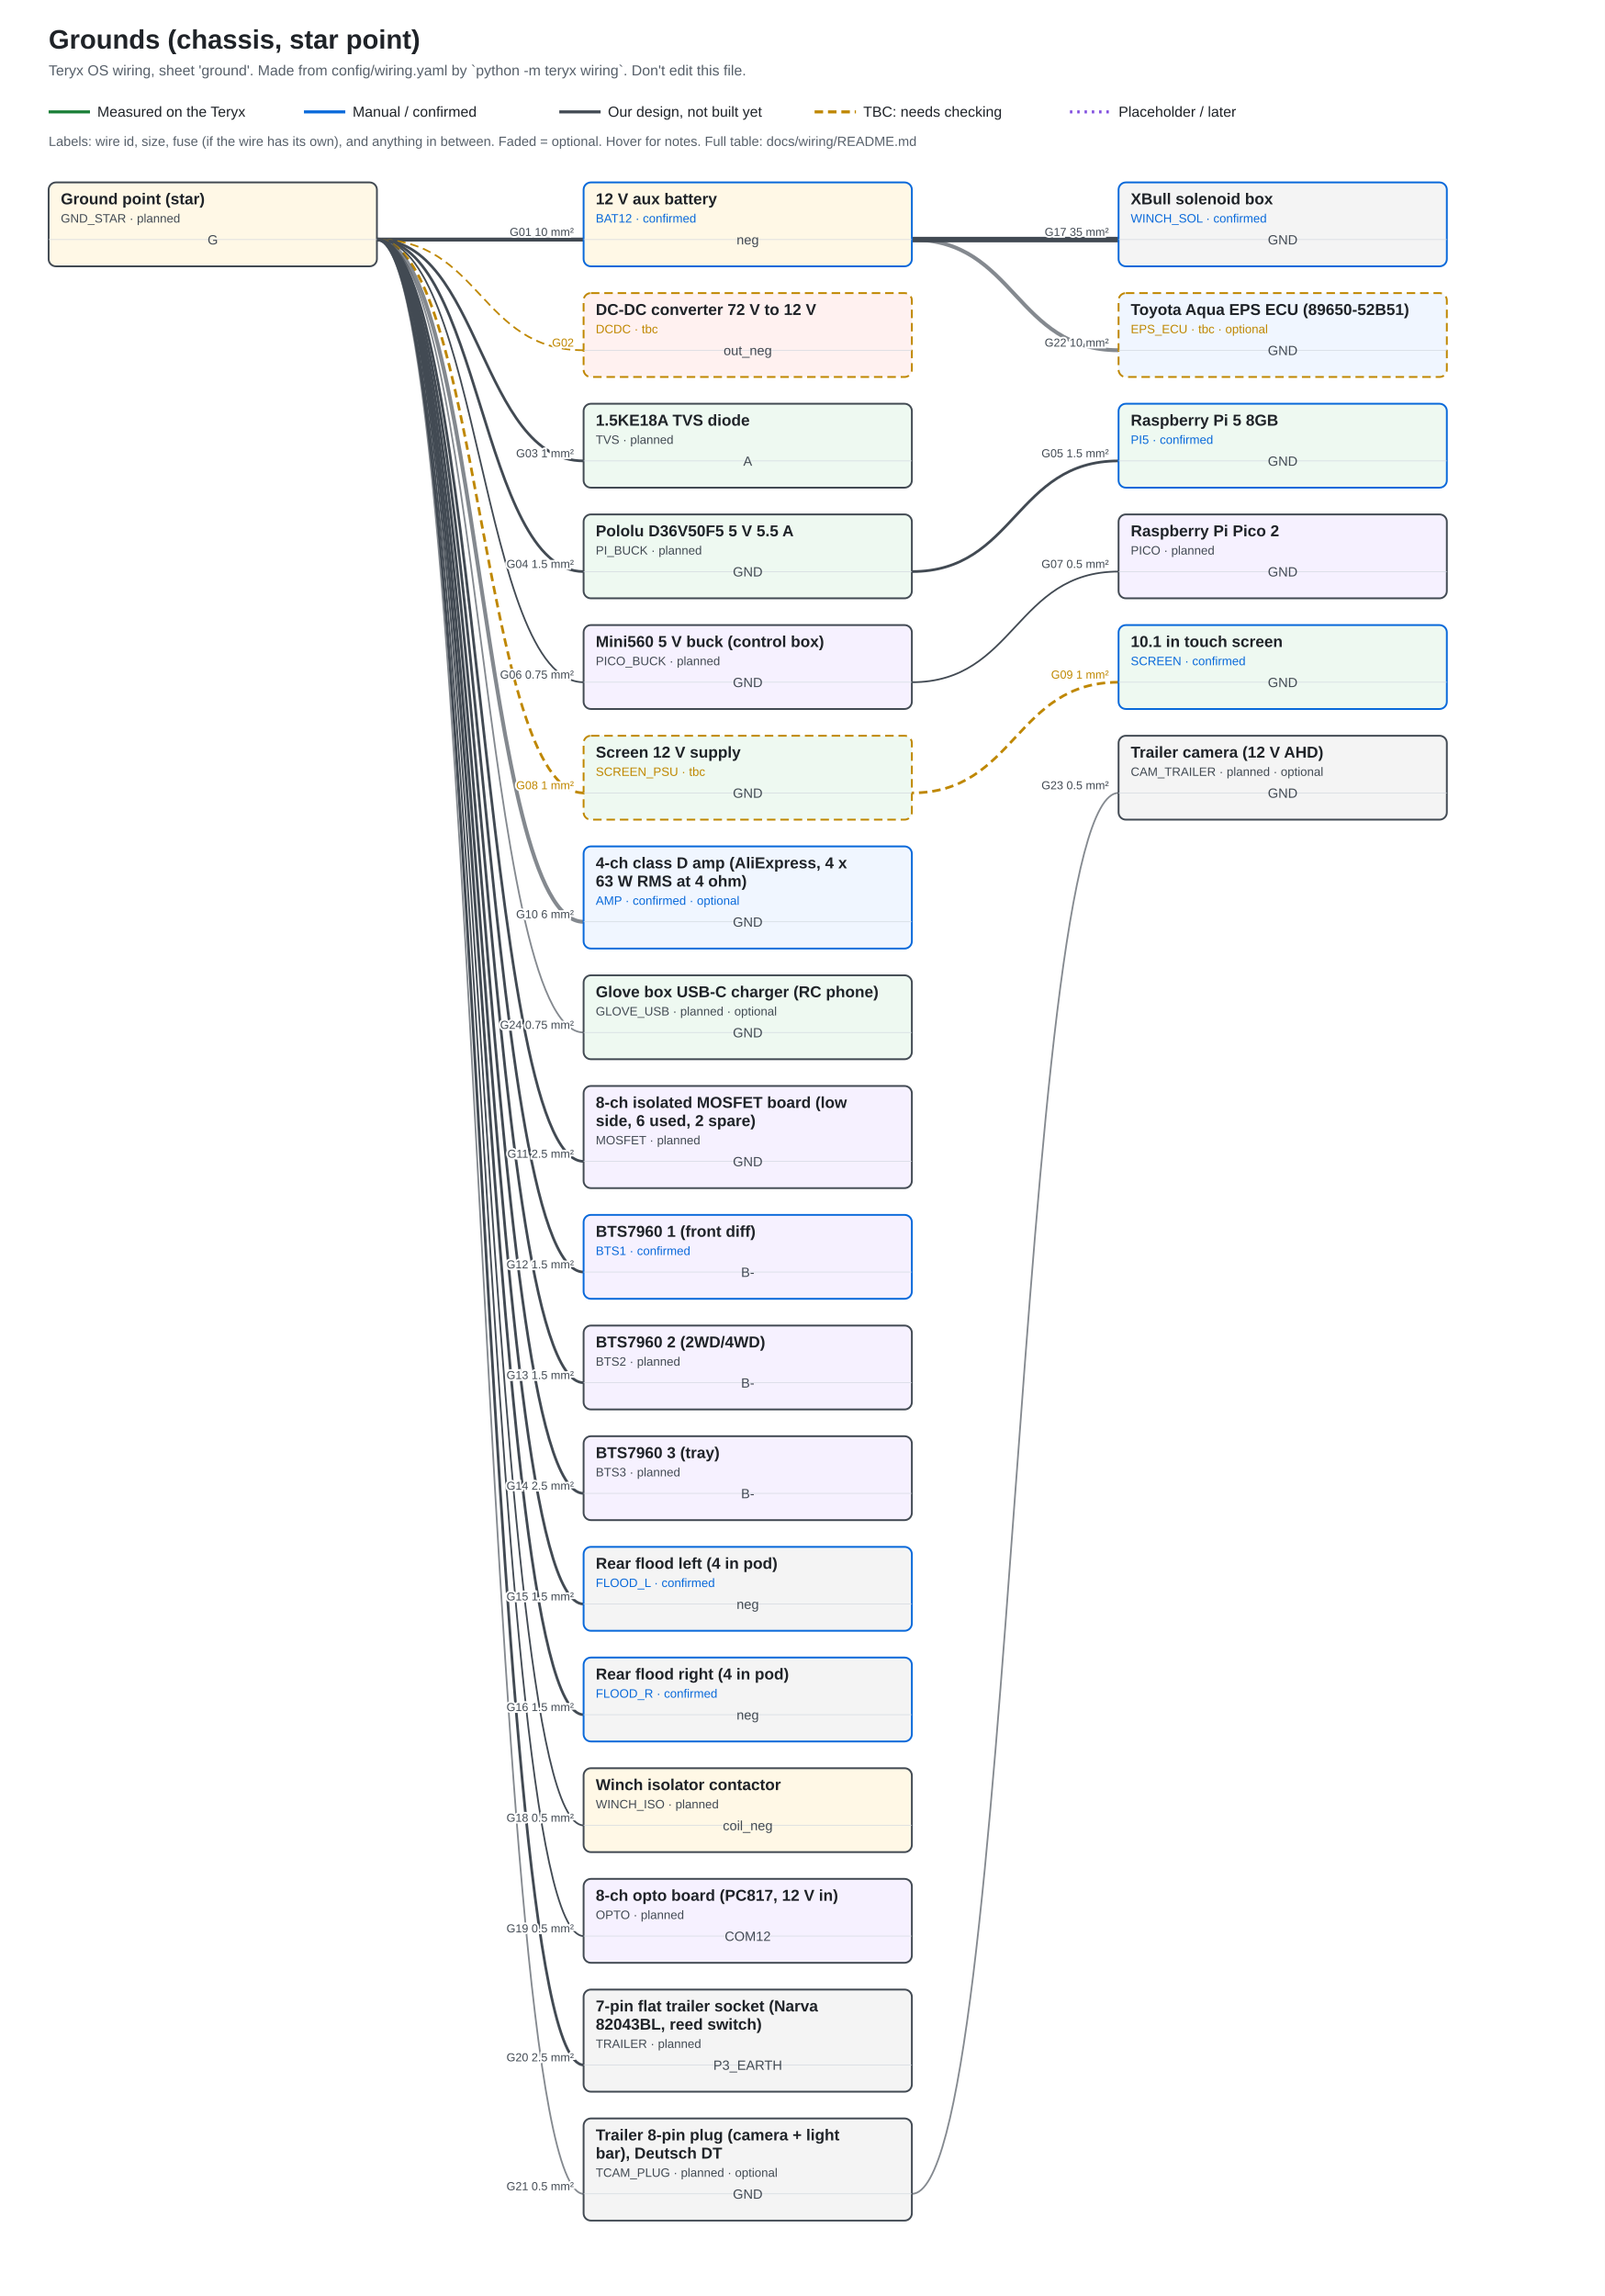
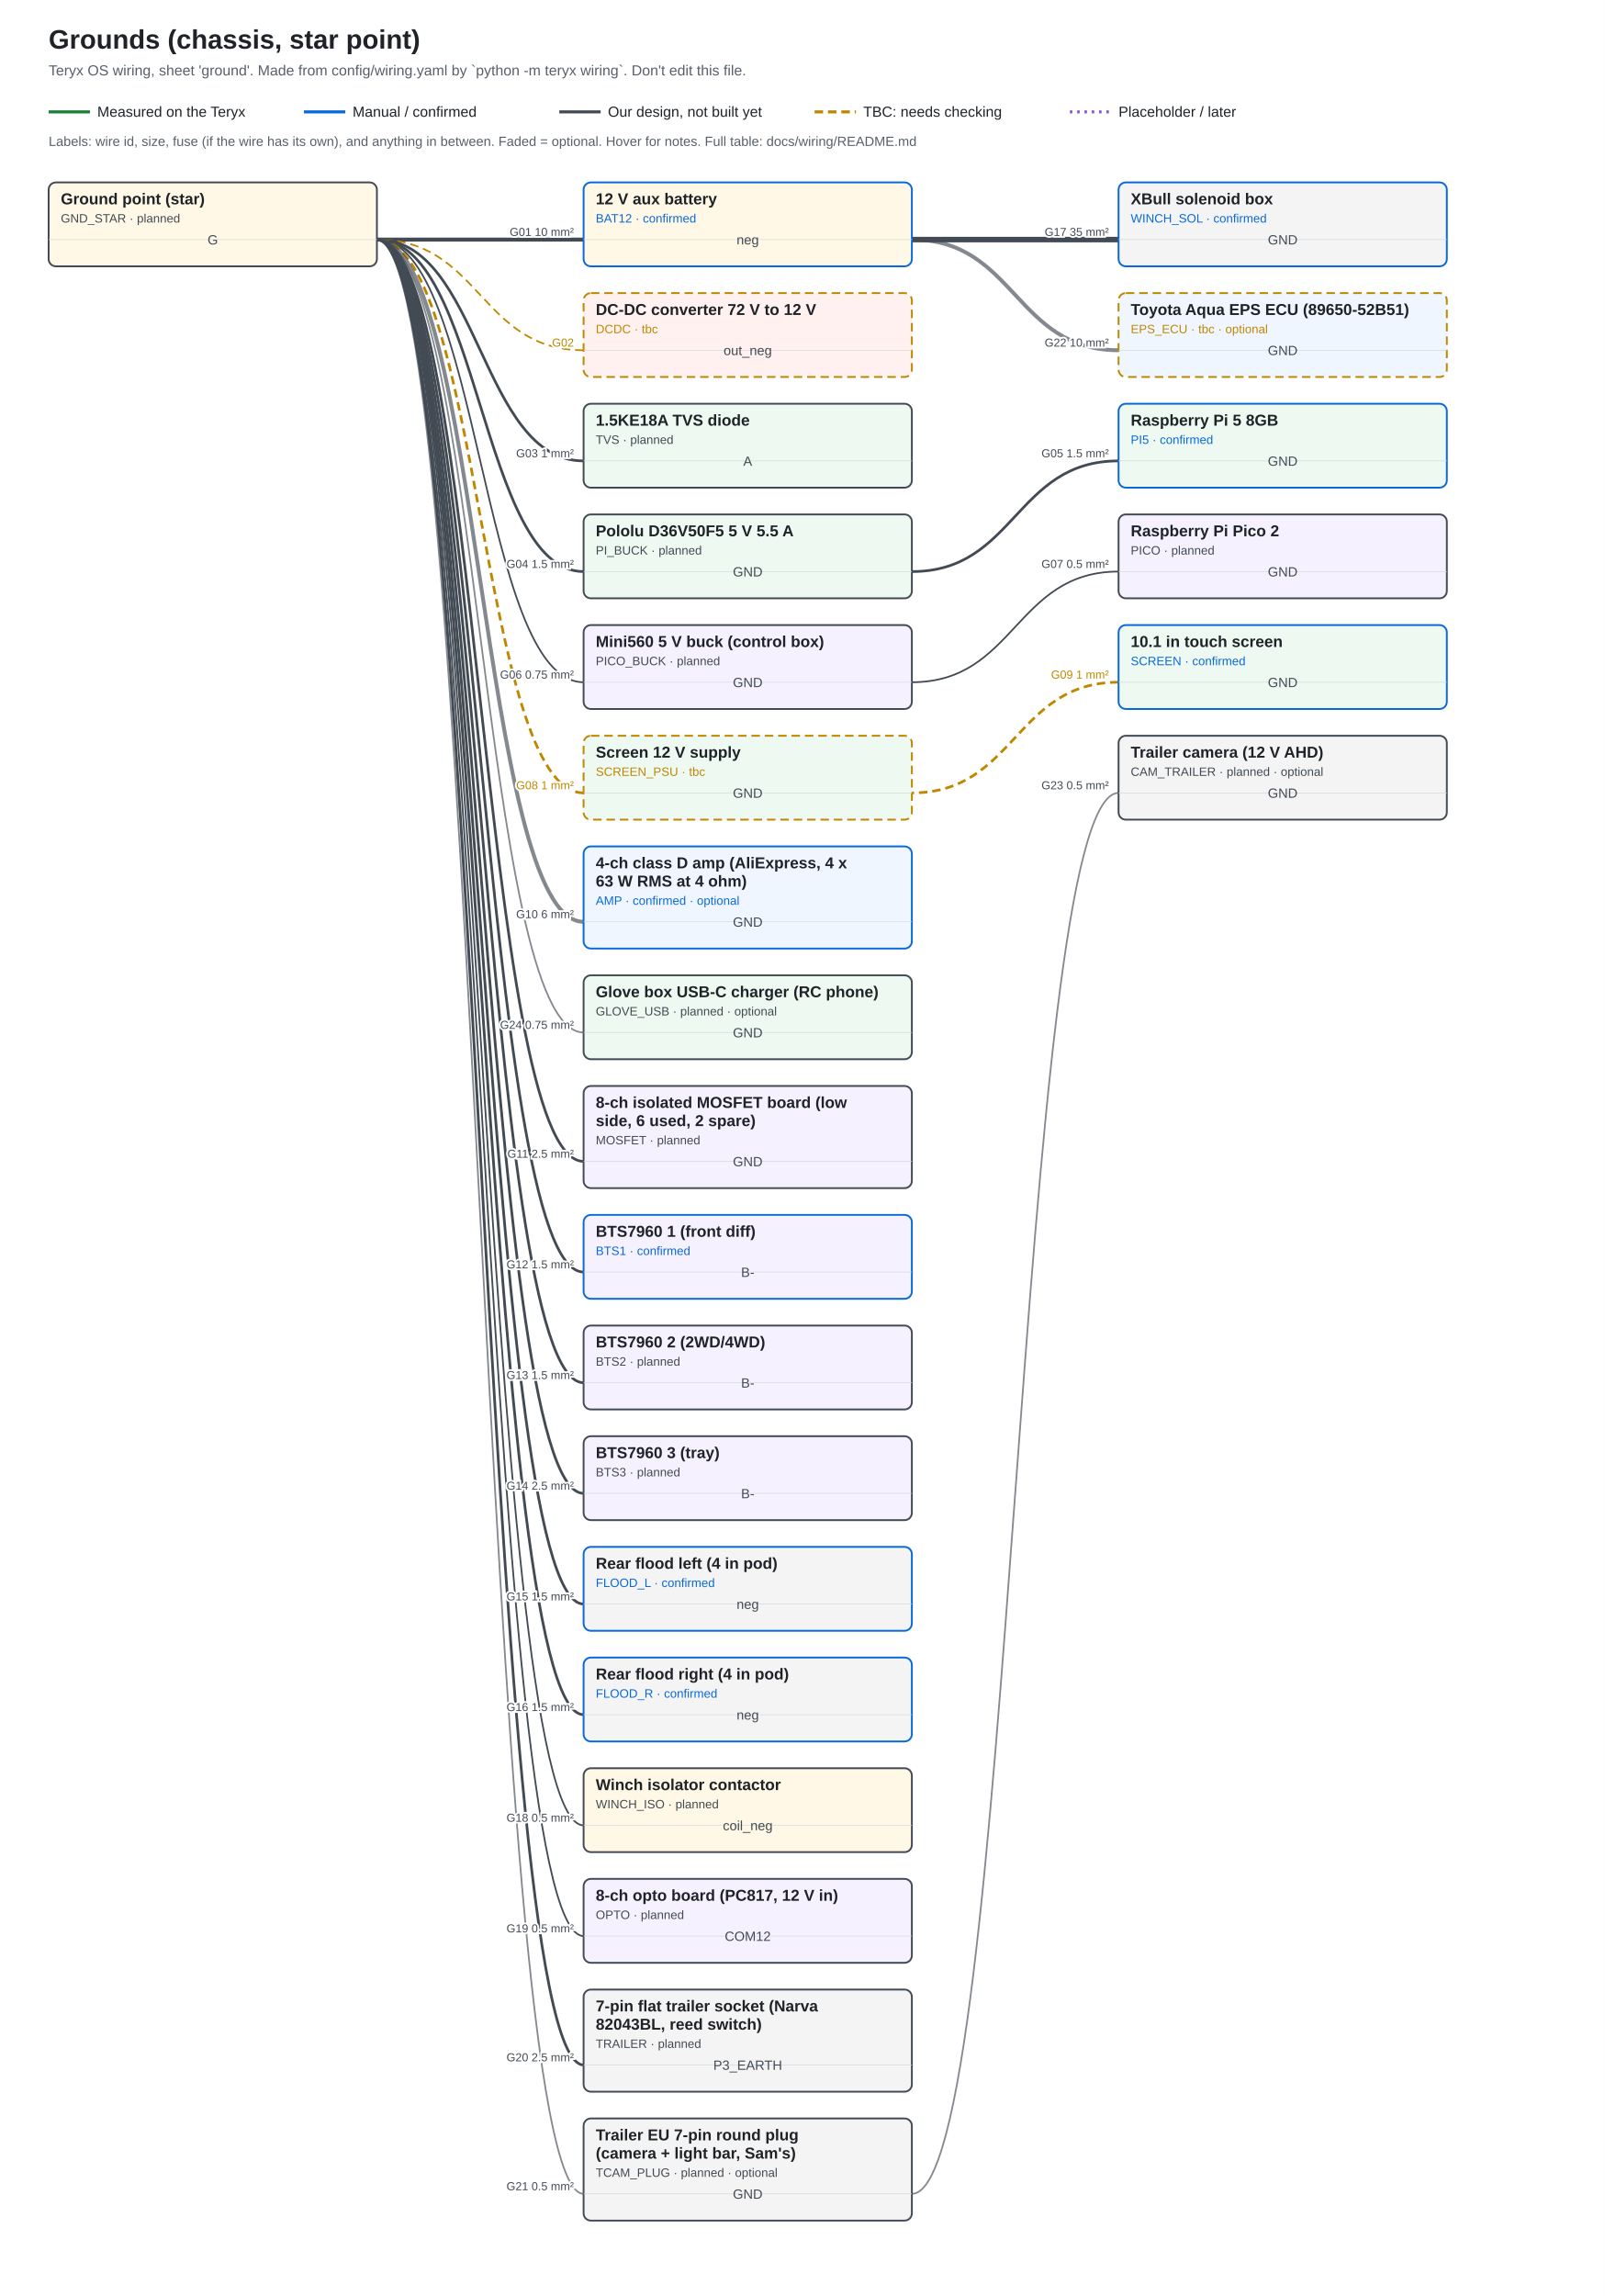
<svg xmlns="http://www.w3.org/2000/svg" viewBox="0 0 1320 1888" width="1320" height="1888" font-family="Arial, Helvetica, sans-serif" data-sheet="ground">
  <rect width="1320" height="1888" fill="#ffffff" />
  <text x="40" y="40" font-size="22" text-anchor="start" font-weight="bold" fill="#1f2328">Grounds (chassis, star point)</text>
  <text x="40" y="62" font-size="12" text-anchor="start" font-weight="normal" fill="#57606a">Teryx OS wiring, sheet 'ground'. Made from config/wiring.yaml by `python -m teryx wiring`. Don't edit this file.</text>
  <line x1="40" y1="92" x2="74" y2="92" stroke="#1a7f37" stroke-width="2.5" />
  <text x="80" y="96" font-size="12" text-anchor="start" font-weight="normal" fill="#1f2328">Measured on the Teryx</text>
  <line x1="250" y1="92" x2="284" y2="92" stroke="#0969da" stroke-width="2.5" />
  <text x="290" y="96" font-size="12" text-anchor="start" font-weight="normal" fill="#1f2328">Manual / confirmed</text>
  <line x1="460" y1="92" x2="494" y2="92" stroke="#424a53" stroke-width="2.5" />
  <text x="500" y="96" font-size="12" text-anchor="start" font-weight="normal" fill="#1f2328">Our design, not built yet</text>
  <line x1="670" y1="92" x2="704" y2="92" stroke="#bf8700" stroke-width="2.5" stroke-dasharray="7 4" />
  <text x="710" y="96" font-size="12" text-anchor="start" font-weight="normal" fill="#1f2328">TBC: needs checking</text>
  <line x1="880" y1="92" x2="914" y2="92" stroke="#8250df" stroke-width="2.5" stroke-dasharray="2 4" />
  <text x="920" y="96" font-size="12" text-anchor="start" font-weight="normal" fill="#1f2328">Placeholder / later</text>
  <text x="40" y="120" font-size="11" text-anchor="start" font-weight="normal" fill="#57606a">Labels: wire id, size, fuse (if the wire has its own), and anything in between. Faded = optional. Hover for notes. Full table: docs/wiring/README.md</text>
  <g data-wire="G01" data-from="BAT12.neg" data-to="GND_STAR.G" data-status="planned">
    <path d="M480,197 C395,197 395,197 310,197" fill="none" stroke="#424a53" stroke-width="3.2" />
  </g>
  <g data-wire="G02" data-from="DCDC.out_neg" data-to="GND_STAR.G" data-status="tbc">
    <path d="M480,288 C395,288 395,197 310,197" fill="none" stroke="#bf8700" stroke-width="1.4" stroke-dasharray="7 4" />
  </g>
  <g data-wire="G03" data-from="TVS.A" data-to="GND_STAR.G" data-status="planned">
    <path d="M480,379 C395,379 395,197 310,197" fill="none" stroke="#424a53" stroke-width="2.2" />
  </g>
  <g data-wire="G04" data-from="PI_BUCK.GND" data-to="GND_STAR.G" data-status="planned">
    <path d="M480,470 C395,470 395,197 310,197" fill="none" stroke="#424a53" stroke-width="2.2" />
  </g>
  <g data-wire="G05" data-from="PI5.GND" data-to="PI_BUCK.GND" data-status="planned">
    <path d="M920,379 C835,379 835,470 750,470" fill="none" stroke="#424a53" stroke-width="2.2" />
  </g>
  <g data-wire="G06" data-from="PICO_BUCK.GND" data-to="GND_STAR.G" data-status="planned">
    <path d="M480,561 C395,561 395,197 310,197" fill="none" stroke="#424a53" stroke-width="1.4" />
  </g>
  <g data-wire="G07" data-from="PICO.GND" data-to="PICO_BUCK.GND" data-status="planned">
    <path d="M920,470 C835,470 835,561 750,561" fill="none" stroke="#424a53" stroke-width="1.4" />
  </g>
  <g data-wire="G08" data-from="SCREEN_PSU.GND" data-to="GND_STAR.G" data-status="tbc">
    <path d="M480,652 C395,652 395,197 310,197" fill="none" stroke="#bf8700" stroke-width="2.2" stroke-dasharray="7 4" />
  </g>
  <g data-wire="G09" data-from="SCREEN.GND" data-to="SCREEN_PSU.GND" data-status="tbc">
    <path d="M920,561 C835,561 835,652 750,652" fill="none" stroke="#bf8700" stroke-width="2.2" stroke-dasharray="7 4" />
  </g>
  <g data-wire="G10" data-from="AMP.GND" data-to="GND_STAR.G" data-status="planned">
    <path d="M480,758 C395,758 395,197 310,197" fill="none" stroke="#424a53" stroke-width="3.2" stroke-opacity="0.65" />
  </g>
  <g data-wire="G24" data-from="GLOVE_USB.GND" data-to="GND_STAR.G" data-status="planned">
    <path d="M480,849 C395,849 395,197 310,197" fill="none" stroke="#424a53" stroke-width="1.4" stroke-opacity="0.65" />
  </g>
  <g data-wire="G11" data-from="MOSFET.GND" data-to="GND_STAR.G" data-status="planned">
    <path d="M480,955 C395,955 395,197 310,197" fill="none" stroke="#424a53" stroke-width="2.2" />
  </g>
  <g data-wire="G12" data-from="BTS1.B-" data-to="GND_STAR.G" data-status="planned">
    <path d="M480,1046 C395,1046 395,197 310,197" fill="none" stroke="#424a53" stroke-width="2.2" />
  </g>
  <g data-wire="G13" data-from="BTS2.B-" data-to="GND_STAR.G" data-status="planned">
    <path d="M480,1137 C395,1137 395,197 310,197" fill="none" stroke="#424a53" stroke-width="2.2" />
  </g>
  <g data-wire="G14" data-from="BTS3.B-" data-to="GND_STAR.G" data-status="planned">
    <path d="M480,1228 C395,1228 395,197 310,197" fill="none" stroke="#424a53" stroke-width="2.2" />
  </g>
  <g data-wire="G15" data-from="FLOOD_L.neg" data-to="GND_STAR.G" data-status="planned">
    <path d="M480,1319 C395,1319 395,197 310,197" fill="none" stroke="#424a53" stroke-width="2.2" />
  </g>
  <g data-wire="G16" data-from="FLOOD_R.neg" data-to="GND_STAR.G" data-status="planned">
    <path d="M480,1410 C395,1410 395,197 310,197" fill="none" stroke="#424a53" stroke-width="2.2" />
  </g>
  <g data-wire="G17" data-from="WINCH_SOL.GND" data-to="BAT12.neg" data-status="planned">
    <path d="M920,197 C835,197 835,197 750,197" fill="none" stroke="#424a53" stroke-width="4.5" />
  </g>
  <g data-wire="G18" data-from="WINCH_ISO.coil_neg" data-to="GND_STAR.G" data-status="planned">
    <path d="M480,1501 C395,1501 395,197 310,197" fill="none" stroke="#424a53" stroke-width="1.4" />
  </g>
  <g data-wire="G19" data-from="OPTO.COM12" data-to="GND_STAR.G" data-status="planned">
    <path d="M480,1592 C395,1592 395,197 310,197" fill="none" stroke="#424a53" stroke-width="1.4" />
  </g>
  <g data-wire="G20" data-from="TRAILER.P3_EARTH" data-to="GND_STAR.G" data-status="planned">
    <path d="M480,1698 C395,1698 395,197 310,197" fill="none" stroke="#424a53" stroke-width="2.2" />
  </g>
  <g data-wire="G21" data-from="TCAM_PLUG.GND" data-to="GND_STAR.G" data-status="planned">
    <path d="M480,1804 C395,1804 395,197 310,197" fill="none" stroke="#424a53" stroke-width="1.4" stroke-opacity="0.65" />
  </g>
  <g data-wire="G22" data-from="EPS_ECU.GND" data-to="BAT12.neg" data-status="planned">
    <path d="M920,288 C835,288 835,197 750,197" fill="none" stroke="#424a53" stroke-width="3.2" stroke-opacity="0.65" />
  </g>
  <g data-wire="G23" data-from="CAM_TRAILER.GND" data-to="TCAM_PLUG.GND" data-status="planned">
    <path d="M920,652 C835,652 835,1804 750,1804" fill="none" stroke="#424a53" stroke-width="1.4" stroke-opacity="0.65" />
  </g>
  <g data-device="GND_STAR" data-status="planned">
    <rect x="40" y="150" width="270" height="69" rx="6" fill="#fff8e6" stroke="#424a53" stroke-width="1.5" />
    <text x="50" y="168" font-size="13" text-anchor="start" font-weight="bold" fill="#1f2328">Ground point (star)</text>
    <text x="50" y="183" font-size="10" text-anchor="start" font-weight="normal" fill="#424a53">GND_STAR · planned</text>
    <line x1="40" y1="197" x2="310" y2="197" stroke="#d0d7de" stroke-width="0.5" />
    <text x="175" y="201" font-size="11" text-anchor="middle" font-weight="normal" fill="#424a53">G</text>
  </g>
  <g data-device="BAT12" data-status="confirmed">
    <rect x="480" y="150" width="270" height="69" rx="6" fill="#fff8e6" stroke="#0969da" stroke-width="1.5" />
    <text x="490" y="168" font-size="13" text-anchor="start" font-weight="bold" fill="#1f2328">12 V aux battery</text>
    <text x="490" y="183" font-size="10" text-anchor="start" font-weight="normal" fill="#0969da">BAT12 · confirmed</text>
    <line x1="480" y1="197" x2="750" y2="197" stroke="#d0d7de" stroke-width="0.5" />
    <text x="615" y="201" font-size="11" text-anchor="middle" font-weight="normal" fill="#424a53">neg</text>
  </g>
  <g data-device="DCDC" data-status="tbc">
    <rect x="480" y="241" width="270" height="69" rx="6" fill="#fff1f0" stroke="#bf8700" stroke-width="1.5" stroke-dasharray="7 4" />
    <text x="490" y="259" font-size="13" text-anchor="start" font-weight="bold" fill="#1f2328">DC-DC converter 72 V to 12 V</text>
    <text x="490" y="274" font-size="10" text-anchor="start" font-weight="normal" fill="#bf8700">DCDC · tbc</text>
    <line x1="480" y1="288" x2="750" y2="288" stroke="#d0d7de" stroke-width="0.5" />
    <text x="615" y="292" font-size="11" text-anchor="middle" font-weight="normal" fill="#424a53">out_neg</text>
  </g>
  <g data-device="TVS" data-status="planned">
    <rect x="480" y="332" width="270" height="69" rx="6" fill="#eef9f1" stroke="#424a53" stroke-width="1.5" />
    <text x="490" y="350" font-size="13" text-anchor="start" font-weight="bold" fill="#1f2328">1.5KE18A TVS diode</text>
    <text x="490" y="365" font-size="10" text-anchor="start" font-weight="normal" fill="#424a53">TVS · planned</text>
    <line x1="480" y1="379" x2="750" y2="379" stroke="#d0d7de" stroke-width="0.5" />
    <text x="615" y="383" font-size="11" text-anchor="middle" font-weight="normal" fill="#424a53">A</text>
  </g>
  <g data-device="PI_BUCK" data-status="planned">
    <rect x="480" y="423" width="270" height="69" rx="6" fill="#eef9f1" stroke="#424a53" stroke-width="1.5" />
    <text x="490" y="441" font-size="13" text-anchor="start" font-weight="bold" fill="#1f2328">Pololu D36V50F5 5 V 5.5 A</text>
    <text x="490" y="456" font-size="10" text-anchor="start" font-weight="normal" fill="#424a53">PI_BUCK · planned</text>
    <line x1="480" y1="470" x2="750" y2="470" stroke="#d0d7de" stroke-width="0.5" />
    <text x="615" y="474" font-size="11" text-anchor="middle" font-weight="normal" fill="#424a53">GND</text>
  </g>
  <g data-device="PICO_BUCK" data-status="planned">
    <rect x="480" y="514" width="270" height="69" rx="6" fill="#f6f1ff" stroke="#424a53" stroke-width="1.5" />
    <text x="490" y="532" font-size="13" text-anchor="start" font-weight="bold" fill="#1f2328">Mini560 5 V buck (control box)</text>
    <text x="490" y="547" font-size="10" text-anchor="start" font-weight="normal" fill="#424a53">PICO_BUCK · planned</text>
    <line x1="480" y1="561" x2="750" y2="561" stroke="#d0d7de" stroke-width="0.5" />
    <text x="615" y="565" font-size="11" text-anchor="middle" font-weight="normal" fill="#424a53">GND</text>
  </g>
  <g data-device="SCREEN_PSU" data-status="tbc">
    <rect x="480" y="605" width="270" height="69" rx="6" fill="#eef9f1" stroke="#bf8700" stroke-width="1.5" stroke-dasharray="7 4" />
    <text x="490" y="623" font-size="13" text-anchor="start" font-weight="bold" fill="#1f2328">Screen 12 V supply</text>
    <text x="490" y="638" font-size="10" text-anchor="start" font-weight="normal" fill="#bf8700">SCREEN_PSU · tbc</text>
    <line x1="480" y1="652" x2="750" y2="652" stroke="#d0d7de" stroke-width="0.5" />
    <text x="615" y="656" font-size="11" text-anchor="middle" font-weight="normal" fill="#424a53">GND</text>
  </g>
  <g data-device="AMP" data-status="confirmed">
    <rect x="480" y="696" width="270" height="84" rx="6" fill="#f0f6ff" stroke="#0969da" stroke-width="1.5" />
    <text x="490" y="714" font-size="13" text-anchor="start" font-weight="bold" fill="#1f2328">4-ch class D amp (AliExpress, 4 x</text>
    <text x="490" y="729" font-size="13" text-anchor="start" font-weight="bold" fill="#1f2328">63 W RMS at 4 ohm)</text>
    <text x="490" y="744" font-size="10" text-anchor="start" font-weight="normal" fill="#0969da">AMP · confirmed · optional</text>
    <line x1="480" y1="758" x2="750" y2="758" stroke="#d0d7de" stroke-width="0.5" />
    <text x="615" y="762" font-size="11" text-anchor="middle" font-weight="normal" fill="#424a53">GND</text>
  </g>
  <g data-device="GLOVE_USB" data-status="planned">
    <rect x="480" y="802" width="270" height="69" rx="6" fill="#eef9f1" stroke="#424a53" stroke-width="1.5" />
    <text x="490" y="820" font-size="13" text-anchor="start" font-weight="bold" fill="#1f2328">Glove box USB-C charger (RC phone)</text>
    <text x="490" y="835" font-size="10" text-anchor="start" font-weight="normal" fill="#424a53">GLOVE_USB · planned · optional</text>
    <line x1="480" y1="849" x2="750" y2="849" stroke="#d0d7de" stroke-width="0.5" />
    <text x="615" y="853" font-size="11" text-anchor="middle" font-weight="normal" fill="#424a53">GND</text>
  </g>
  <g data-device="MOSFET" data-status="planned">
    <rect x="480" y="893" width="270" height="84" rx="6" fill="#f6f1ff" stroke="#424a53" stroke-width="1.5" />
    <text x="490" y="911" font-size="13" text-anchor="start" font-weight="bold" fill="#1f2328">8-ch isolated MOSFET board (low</text>
    <text x="490" y="926" font-size="13" text-anchor="start" font-weight="bold" fill="#1f2328">side, 6 used, 2 spare)</text>
    <text x="490" y="941" font-size="10" text-anchor="start" font-weight="normal" fill="#424a53">MOSFET · planned</text>
    <line x1="480" y1="955" x2="750" y2="955" stroke="#d0d7de" stroke-width="0.5" />
    <text x="615" y="959" font-size="11" text-anchor="middle" font-weight="normal" fill="#424a53">GND</text>
  </g>
  <g data-device="BTS1" data-status="confirmed">
    <rect x="480" y="999" width="270" height="69" rx="6" fill="#f6f1ff" stroke="#0969da" stroke-width="1.5" />
    <text x="490" y="1017" font-size="13" text-anchor="start" font-weight="bold" fill="#1f2328">BTS7960 1 (front diff)</text>
    <text x="490" y="1032" font-size="10" text-anchor="start" font-weight="normal" fill="#0969da">BTS1 · confirmed</text>
    <line x1="480" y1="1046" x2="750" y2="1046" stroke="#d0d7de" stroke-width="0.5" />
    <text x="615" y="1050" font-size="11" text-anchor="middle" font-weight="normal" fill="#424a53">B-</text>
  </g>
  <g data-device="BTS2" data-status="planned">
    <rect x="480" y="1090" width="270" height="69" rx="6" fill="#f6f1ff" stroke="#424a53" stroke-width="1.5" />
    <text x="490" y="1108" font-size="13" text-anchor="start" font-weight="bold" fill="#1f2328">BTS7960 2 (2WD/4WD)</text>
    <text x="490" y="1123" font-size="10" text-anchor="start" font-weight="normal" fill="#424a53">BTS2 · planned</text>
    <line x1="480" y1="1137" x2="750" y2="1137" stroke="#d0d7de" stroke-width="0.5" />
    <text x="615" y="1141" font-size="11" text-anchor="middle" font-weight="normal" fill="#424a53">B-</text>
  </g>
  <g data-device="BTS3" data-status="planned">
    <rect x="480" y="1181" width="270" height="69" rx="6" fill="#f6f1ff" stroke="#424a53" stroke-width="1.5" />
    <text x="490" y="1199" font-size="13" text-anchor="start" font-weight="bold" fill="#1f2328">BTS7960 3 (tray)</text>
    <text x="490" y="1214" font-size="10" text-anchor="start" font-weight="normal" fill="#424a53">BTS3 · planned</text>
    <line x1="480" y1="1228" x2="750" y2="1228" stroke="#d0d7de" stroke-width="0.5" />
    <text x="615" y="1232" font-size="11" text-anchor="middle" font-weight="normal" fill="#424a53">B-</text>
  </g>
  <g data-device="FLOOD_L" data-status="confirmed">
    <rect x="480" y="1272" width="270" height="69" rx="6" fill="#f4f4f4" stroke="#0969da" stroke-width="1.5" />
    <text x="490" y="1290" font-size="13" text-anchor="start" font-weight="bold" fill="#1f2328">Rear flood left (4 in pod)</text>
    <text x="490" y="1305" font-size="10" text-anchor="start" font-weight="normal" fill="#0969da">FLOOD_L · confirmed</text>
    <line x1="480" y1="1319" x2="750" y2="1319" stroke="#d0d7de" stroke-width="0.5" />
    <text x="615" y="1323" font-size="11" text-anchor="middle" font-weight="normal" fill="#424a53">neg</text>
  </g>
  <g data-device="FLOOD_R" data-status="confirmed">
    <rect x="480" y="1363" width="270" height="69" rx="6" fill="#f4f4f4" stroke="#0969da" stroke-width="1.5" />
    <text x="490" y="1381" font-size="13" text-anchor="start" font-weight="bold" fill="#1f2328">Rear flood right (4 in pod)</text>
    <text x="490" y="1396" font-size="10" text-anchor="start" font-weight="normal" fill="#0969da">FLOOD_R · confirmed</text>
    <line x1="480" y1="1410" x2="750" y2="1410" stroke="#d0d7de" stroke-width="0.5" />
    <text x="615" y="1414" font-size="11" text-anchor="middle" font-weight="normal" fill="#424a53">neg</text>
  </g>
  <g data-device="WINCH_ISO" data-status="planned">
    <rect x="480" y="1454" width="270" height="69" rx="6" fill="#fff8e6" stroke="#424a53" stroke-width="1.5" />
    <text x="490" y="1472" font-size="13" text-anchor="start" font-weight="bold" fill="#1f2328">Winch isolator contactor</text>
    <text x="490" y="1487" font-size="10" text-anchor="start" font-weight="normal" fill="#424a53">WINCH_ISO · planned</text>
    <line x1="480" y1="1501" x2="750" y2="1501" stroke="#d0d7de" stroke-width="0.5" />
    <text x="615" y="1505" font-size="11" text-anchor="middle" font-weight="normal" fill="#424a53">coil_neg</text>
  </g>
  <g data-device="OPTO" data-status="planned">
    <rect x="480" y="1545" width="270" height="69" rx="6" fill="#f6f1ff" stroke="#424a53" stroke-width="1.5" />
    <text x="490" y="1563" font-size="13" text-anchor="start" font-weight="bold" fill="#1f2328">8-ch opto board (PC817, 12 V in)</text>
    <text x="490" y="1578" font-size="10" text-anchor="start" font-weight="normal" fill="#424a53">OPTO · planned</text>
    <line x1="480" y1="1592" x2="750" y2="1592" stroke="#d0d7de" stroke-width="0.5" />
    <text x="615" y="1596" font-size="11" text-anchor="middle" font-weight="normal" fill="#424a53">COM12</text>
  </g>
  <g data-device="TRAILER" data-status="planned">
    <rect x="480" y="1636" width="270" height="84" rx="6" fill="#f4f4f4" stroke="#424a53" stroke-width="1.5" />
    <text x="490" y="1654" font-size="13" text-anchor="start" font-weight="bold" fill="#1f2328">7-pin flat trailer socket (Narva</text>
    <text x="490" y="1669" font-size="13" text-anchor="start" font-weight="bold" fill="#1f2328">82043BL, reed switch)</text>
    <text x="490" y="1684" font-size="10" text-anchor="start" font-weight="normal" fill="#424a53">TRAILER · planned</text>
    <line x1="480" y1="1698" x2="750" y2="1698" stroke="#d0d7de" stroke-width="0.5" />
    <text x="615" y="1702" font-size="11" text-anchor="middle" font-weight="normal" fill="#424a53">P3_EARTH</text>
  </g>
  <g data-device="TCAM_PLUG" data-status="planned">
    <rect x="480" y="1742" width="270" height="84" rx="6" fill="#f4f4f4" stroke="#424a53" stroke-width="1.5" />
-     <text x="490" y="1760" font-size="13" text-anchor="start" font-weight="bold" fill="#1f2328">Trailer 8-pin plug (camera + light</text>
-     <text x="490" y="1775" font-size="13" text-anchor="start" font-weight="bold" fill="#1f2328">bar), Deutsch DT</text>
+     <text x="490" y="1760" font-size="13" text-anchor="start" font-weight="bold" fill="#1f2328">Trailer EU 7-pin round plug</text>
+     <text x="490" y="1775" font-size="13" text-anchor="start" font-weight="bold" fill="#1f2328">(camera + light bar, Sam's)</text>
    <text x="490" y="1790" font-size="10" text-anchor="start" font-weight="normal" fill="#424a53">TCAM_PLUG · planned · optional</text>
    <line x1="480" y1="1804" x2="750" y2="1804" stroke="#d0d7de" stroke-width="0.5" />
    <text x="615" y="1808" font-size="11" text-anchor="middle" font-weight="normal" fill="#424a53">GND</text>
  </g>
  <g data-device="WINCH_SOL" data-status="confirmed">
    <rect x="920" y="150" width="270" height="69" rx="6" fill="#f4f4f4" stroke="#0969da" stroke-width="1.5" />
    <text x="930" y="168" font-size="13" text-anchor="start" font-weight="bold" fill="#1f2328">XBull solenoid box</text>
    <text x="930" y="183" font-size="10" text-anchor="start" font-weight="normal" fill="#0969da">WINCH_SOL · confirmed</text>
    <line x1="920" y1="197" x2="1190" y2="197" stroke="#d0d7de" stroke-width="0.5" />
    <text x="1055" y="201" font-size="11" text-anchor="middle" font-weight="normal" fill="#424a53">GND</text>
  </g>
  <g data-device="EPS_ECU" data-status="tbc">
    <rect x="920" y="241" width="270" height="69" rx="6" fill="#f0f6ff" stroke="#bf8700" stroke-width="1.5" stroke-dasharray="7 4" />
    <text x="930" y="259" font-size="13" text-anchor="start" font-weight="bold" fill="#1f2328">Toyota Aqua EPS ECU (89650-52B51)</text>
    <text x="930" y="274" font-size="10" text-anchor="start" font-weight="normal" fill="#bf8700">EPS_ECU · tbc · optional</text>
    <line x1="920" y1="288" x2="1190" y2="288" stroke="#d0d7de" stroke-width="0.5" />
    <text x="1055" y="292" font-size="11" text-anchor="middle" font-weight="normal" fill="#424a53">GND</text>
  </g>
  <g data-device="PI5" data-status="confirmed">
    <rect x="920" y="332" width="270" height="69" rx="6" fill="#eef9f1" stroke="#0969da" stroke-width="1.5" />
    <text x="930" y="350" font-size="13" text-anchor="start" font-weight="bold" fill="#1f2328">Raspberry Pi 5 8GB</text>
    <text x="930" y="365" font-size="10" text-anchor="start" font-weight="normal" fill="#0969da">PI5 · confirmed</text>
    <line x1="920" y1="379" x2="1190" y2="379" stroke="#d0d7de" stroke-width="0.5" />
    <text x="1055" y="383" font-size="11" text-anchor="middle" font-weight="normal" fill="#424a53">GND</text>
  </g>
  <g data-device="PICO" data-status="planned">
    <rect x="920" y="423" width="270" height="69" rx="6" fill="#f6f1ff" stroke="#424a53" stroke-width="1.5" />
    <text x="930" y="441" font-size="13" text-anchor="start" font-weight="bold" fill="#1f2328">Raspberry Pi Pico 2</text>
    <text x="930" y="456" font-size="10" text-anchor="start" font-weight="normal" fill="#424a53">PICO · planned</text>
    <line x1="920" y1="470" x2="1190" y2="470" stroke="#d0d7de" stroke-width="0.5" />
    <text x="1055" y="474" font-size="11" text-anchor="middle" font-weight="normal" fill="#424a53">GND</text>
  </g>
  <g data-device="SCREEN" data-status="confirmed">
    <rect x="920" y="514" width="270" height="69" rx="6" fill="#eef9f1" stroke="#0969da" stroke-width="1.5" />
    <text x="930" y="532" font-size="13" text-anchor="start" font-weight="bold" fill="#1f2328">10.1 in touch screen</text>
    <text x="930" y="547" font-size="10" text-anchor="start" font-weight="normal" fill="#0969da">SCREEN · confirmed</text>
    <line x1="920" y1="561" x2="1190" y2="561" stroke="#d0d7de" stroke-width="0.5" />
    <text x="1055" y="565" font-size="11" text-anchor="middle" font-weight="normal" fill="#424a53">GND</text>
  </g>
  <g data-device="CAM_TRAILER" data-status="planned">
    <rect x="920" y="605" width="270" height="69" rx="6" fill="#f4f4f4" stroke="#424a53" stroke-width="1.5" />
    <text x="930" y="623" font-size="13" text-anchor="start" font-weight="bold" fill="#1f2328">Trailer camera (12 V AHD)</text>
    <text x="930" y="638" font-size="10" text-anchor="start" font-weight="normal" fill="#424a53">CAM_TRAILER · planned · optional</text>
    <line x1="920" y1="652" x2="1190" y2="652" stroke="#d0d7de" stroke-width="0.5" />
    <text x="1055" y="656" font-size="11" text-anchor="middle" font-weight="normal" fill="#424a53">GND</text>
  </g>
  <text x="472" y="194" font-size="9.5" text-anchor="end" font-weight="normal" fill="#424a53" stroke="#ffffff" stroke-width="3" paint-order="stroke">G01  10 mm²</text>
  <text x="472" y="285" font-size="9.5" text-anchor="end" font-weight="normal" fill="#bf8700" stroke="#ffffff" stroke-width="3" paint-order="stroke">G02</text>
  <text x="472" y="376" font-size="9.5" text-anchor="end" font-weight="normal" fill="#424a53" stroke="#ffffff" stroke-width="3" paint-order="stroke">G03  1 mm²</text>
  <text x="472" y="467" font-size="9.5" text-anchor="end" font-weight="normal" fill="#424a53" stroke="#ffffff" stroke-width="3" paint-order="stroke">G04  1.5 mm²</text>
  <text x="912" y="376" font-size="9.5" text-anchor="end" font-weight="normal" fill="#424a53" stroke="#ffffff" stroke-width="3" paint-order="stroke">G05  1.5 mm²</text>
  <text x="472" y="558" font-size="9.5" text-anchor="end" font-weight="normal" fill="#424a53" stroke="#ffffff" stroke-width="3" paint-order="stroke">G06  0.75 mm²</text>
  <text x="912" y="467" font-size="9.5" text-anchor="end" font-weight="normal" fill="#424a53" stroke="#ffffff" stroke-width="3" paint-order="stroke">G07  0.5 mm²</text>
  <text x="472" y="649" font-size="9.5" text-anchor="end" font-weight="normal" fill="#bf8700" stroke="#ffffff" stroke-width="3" paint-order="stroke">G08  1 mm²</text>
  <text x="912" y="558" font-size="9.5" text-anchor="end" font-weight="normal" fill="#bf8700" stroke="#ffffff" stroke-width="3" paint-order="stroke">G09  1 mm²</text>
  <text x="472" y="755" font-size="9.5" text-anchor="end" font-weight="normal" fill="#424a53" stroke="#ffffff" stroke-width="3" paint-order="stroke">G10  6 mm²</text>
  <text x="472" y="846" font-size="9.5" text-anchor="end" font-weight="normal" fill="#424a53" stroke="#ffffff" stroke-width="3" paint-order="stroke">G24  0.75 mm²</text>
  <text x="472" y="952" font-size="9.5" text-anchor="end" font-weight="normal" fill="#424a53" stroke="#ffffff" stroke-width="3" paint-order="stroke">G11  2.5 mm²</text>
  <text x="472" y="1043" font-size="9.5" text-anchor="end" font-weight="normal" fill="#424a53" stroke="#ffffff" stroke-width="3" paint-order="stroke">G12  1.5 mm²</text>
  <text x="472" y="1134" font-size="9.5" text-anchor="end" font-weight="normal" fill="#424a53" stroke="#ffffff" stroke-width="3" paint-order="stroke">G13  1.5 mm²</text>
  <text x="472" y="1225" font-size="9.5" text-anchor="end" font-weight="normal" fill="#424a53" stroke="#ffffff" stroke-width="3" paint-order="stroke">G14  2.5 mm²</text>
  <text x="472" y="1316" font-size="9.5" text-anchor="end" font-weight="normal" fill="#424a53" stroke="#ffffff" stroke-width="3" paint-order="stroke">G15  1.5 mm²</text>
  <text x="472" y="1407" font-size="9.5" text-anchor="end" font-weight="normal" fill="#424a53" stroke="#ffffff" stroke-width="3" paint-order="stroke">G16  1.5 mm²</text>
  <text x="912" y="194" font-size="9.5" text-anchor="end" font-weight="normal" fill="#424a53" stroke="#ffffff" stroke-width="3" paint-order="stroke">G17  35 mm²</text>
  <text x="472" y="1498" font-size="9.5" text-anchor="end" font-weight="normal" fill="#424a53" stroke="#ffffff" stroke-width="3" paint-order="stroke">G18  0.5 mm²</text>
  <text x="472" y="1589" font-size="9.5" text-anchor="end" font-weight="normal" fill="#424a53" stroke="#ffffff" stroke-width="3" paint-order="stroke">G19  0.5 mm²</text>
  <text x="472" y="1695" font-size="9.5" text-anchor="end" font-weight="normal" fill="#424a53" stroke="#ffffff" stroke-width="3" paint-order="stroke">G20  2.5 mm²</text>
  <text x="472" y="1801" font-size="9.5" text-anchor="end" font-weight="normal" fill="#424a53" stroke="#ffffff" stroke-width="3" paint-order="stroke">G21  0.5 mm²</text>
  <text x="912" y="285" font-size="9.5" text-anchor="end" font-weight="normal" fill="#424a53" stroke="#ffffff" stroke-width="3" paint-order="stroke">G22  10 mm²</text>
  <text x="912" y="649" font-size="9.5" text-anchor="end" font-weight="normal" fill="#424a53" stroke="#ffffff" stroke-width="3" paint-order="stroke">G23  0.5 mm²</text>
</svg>
